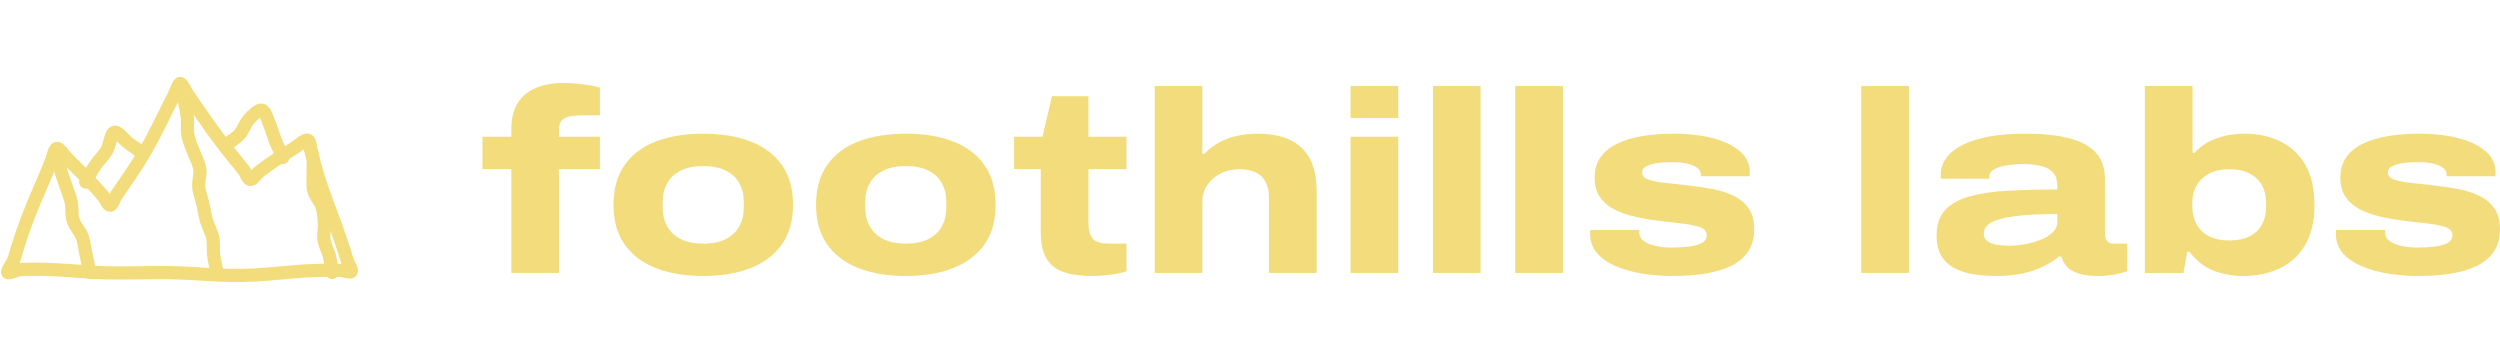
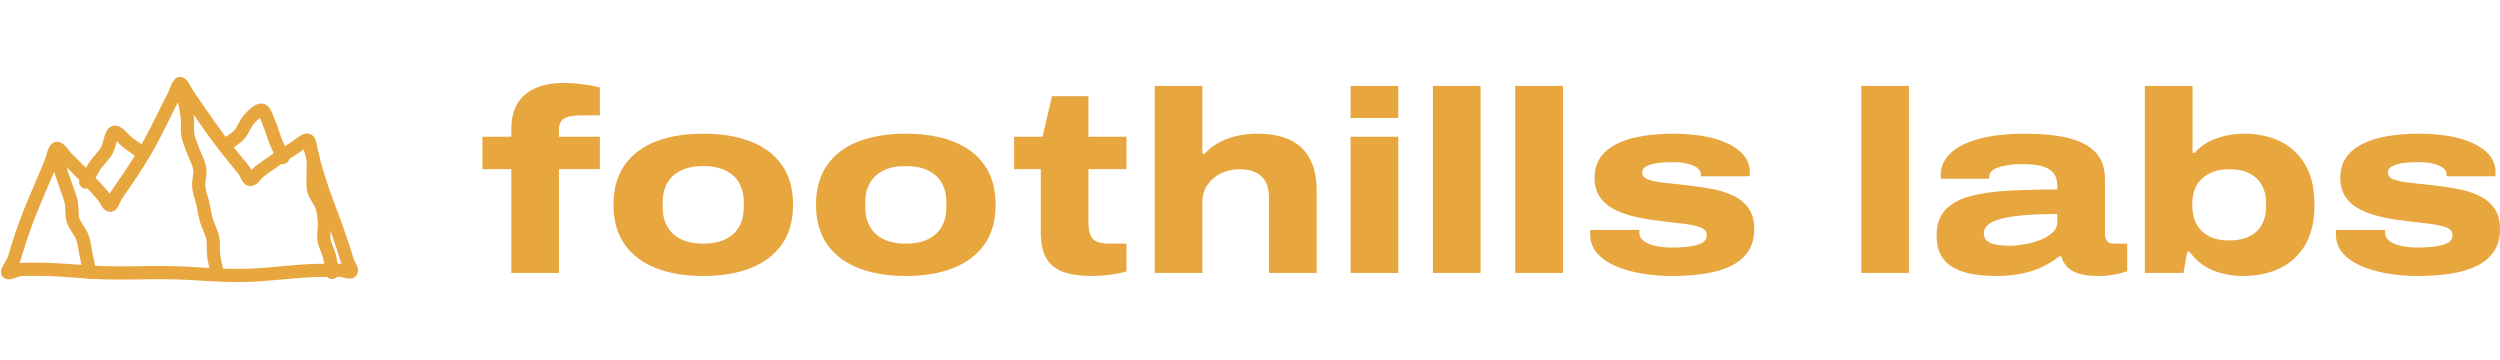
<svg xmlns="http://www.w3.org/2000/svg" viewBox="0 0 445.66 64" width="445.66" height="64" role="img" aria-label="Foothills Labs">
  <g transform="translate(0 0)">
-     <g fill="none" stroke="#F3DC7C" stroke-width="2.35" stroke-linecap="round" stroke-linejoin="round">
+     <g fill="none" stroke="#E7A63E" stroke-width="2.35" stroke-linecap="round" stroke-linejoin="round">
      <path d="M 1.37 48.57 C 1.17 48.3 2.11 47.17 2.4 46.44 C 2.69 45.7 2.87 44.92 3.11 44.17 C 3.35 43.42 3.59 42.66 3.84 41.92 C 4.1 41.17 4.36 40.43 4.64 39.69 C 4.91 38.95 5.19 38.21 5.49 37.48 C 5.78 36.75 6.09 36.02 6.39 35.29 C 6.7 34.57 7.01 33.84 7.32 33.12 C 7.63 32.39 7.94 31.67 8.25 30.94 C 8.55 30.21 8.83 29.5 9.15 28.75 C 9.46 28 9.66 26.55 10.12 26.45 C 10.58 26.35 11.33 27.6 11.9 28.16 C 12.47 28.72 13 29.26 13.55 29.82 C 14.1 30.37 14.65 30.92 15.19 31.48 C 15.73 32.03 16.27 32.59 16.79 33.16 C 17.32 33.74 17.88 34.33 18.35 34.9 C 18.83 35.47 19.25 36.62 19.64 36.6 C 20.04 36.59 20.33 35.43 20.73 34.82 C 21.13 34.21 21.6 33.55 22.04 32.92 C 22.47 32.29 22.91 31.66 23.34 31.02 C 23.76 30.38 24.18 29.74 24.59 29.09 C 25 28.45 25.4 27.79 25.79 27.13 C 26.17 26.47 26.55 25.8 26.91 25.13 C 27.27 24.46 27.63 23.78 27.97 23.09 C 28.32 22.41 28.66 21.72 29 21.04 C 29.34 20.35 29.68 19.66 30.02 18.98 C 30.36 18.29 30.71 17.61 31.06 16.93 C 31.41 16.26 31.72 14.94 32.12 14.92 C 32.52 14.91 33.03 16.21 33.48 16.86 C 33.94 17.51 34.39 18.17 34.84 18.83 C 35.3 19.48 35.74 20.14 36.2 20.8 C 36.65 21.45 37.11 22.11 37.57 22.76 C 38.04 23.4 38.51 24.05 38.99 24.69 C 39.46 25.32 39.95 25.96 40.44 26.59 C 40.94 27.22 41.44 27.84 41.94 28.46 C 42.44 29.08 43 29.73 43.45 30.32 C 43.9 30.91 44.16 31.96 44.63 32 C 45.1 32.04 45.67 31.03 46.29 30.54 C 46.91 30.06 47.64 29.55 48.33 29.07 C 49.02 28.59 49.72 28.12 50.43 27.67 C 51.13 27.21 51.82 26.77 52.56 26.32 C 53.3 25.87 54.36 24.82 54.85 24.98 C 55.35 25.14 55.32 26.53 55.53 27.28 C 55.74 28.02 55.91 28.73 56.12 29.46 C 56.32 30.18 56.53 30.9 56.76 31.62 C 56.98 32.33 57.22 33.05 57.46 33.76 C 57.71 34.47 57.96 35.17 58.22 35.88 C 58.48 36.58 58.75 37.29 59.01 37.99 C 59.27 38.69 59.53 39.4 59.79 40.1 C 60.04 40.81 60.3 41.52 60.54 42.23 C 60.78 42.94 61.02 43.65 61.25 44.36 C 61.48 45.08 61.7 45.84 61.92 46.51 C 62.15 47.19 62.83 48.12 62.62 48.4 C 62.41 48.68 61.36 48.23 60.67 48.19 C 59.98 48.16 59.21 48.16 58.48 48.17 C 57.74 48.17 57.01 48.18 56.28 48.21 C 55.55 48.23 54.81 48.27 54.08 48.32 C 53.35 48.36 52.62 48.43 51.89 48.49 C 51.15 48.55 50.42 48.62 49.69 48.69 C 48.96 48.75 48.23 48.82 47.49 48.88 C 46.76 48.94 46.03 48.99 45.3 49.03 C 44.56 49.06 43.83 49.09 43.1 49.1 C 42.37 49.11 41.64 49.1 40.9 49.09 C 40.17 49.07 39.44 49.04 38.71 49.01 C 37.98 48.98 37.24 48.93 36.51 48.89 C 35.78 48.85 35.05 48.8 34.31 48.76 C 33.58 48.72 32.85 48.68 32.12 48.66 C 31.39 48.63 30.65 48.61 29.92 48.6 C 29.19 48.59 28.46 48.59 27.73 48.59 C 26.99 48.6 26.26 48.61 25.53 48.62 C 24.8 48.63 24.06 48.65 23.33 48.65 C 22.6 48.66 21.87 48.67 21.14 48.66 C 20.4 48.66 19.67 48.65 18.94 48.63 C 18.21 48.61 17.48 48.57 16.74 48.54 C 16.01 48.5 15.28 48.45 14.55 48.4 C 13.81 48.35 13.08 48.29 12.35 48.24 C 11.62 48.19 10.89 48.14 10.15 48.1 C 9.42 48.06 8.69 48.03 7.96 48.01 C 7.23 48 6.49 47.99 5.76 48 C 5.03 48.01 4.3 47.98 3.56 48.07 C 2.83 48.17 1.56 48.84 1.37 48.57 Z" />
      <path d="M 10.15 26.61 C 10.24 27.14 10.43 28.77 10.68 29.83 C 10.93 30.88 11.33 31.89 11.67 32.93 C 12 33.96 12.47 34.95 12.69 36.01 C 12.92 37.07 12.71 38.25 13.04 39.28 C 13.36 40.32 14.26 41.19 14.65 42.21 C 15.03 43.23 15.11 44.33 15.34 45.39 C 15.56 46.45 15.9 48.04 16.01 48.57" />
      <path d="M 32.12 14.89 C 32.24 15.4 32.65 16.91 32.86 17.93 C 33.07 18.94 33.29 19.96 33.4 21 C 33.5 22.04 33.31 23.13 33.51 24.16 C 33.69 25.18 34.18 26.14 34.53 27.13 C 34.89 28.12 35.47 29.07 35.61 30.1 C 35.76 31.13 35.34 32.28 35.43 33.32 C 35.52 34.36 35.94 35.34 36.17 36.35 C 36.4 37.37 36.54 38.4 36.83 39.4 C 37.12 40.4 37.71 41.35 37.92 42.37 C 38.13 43.39 37.96 44.48 38.09 45.51 C 38.22 46.55 38.6 48.06 38.71 48.57" />
      <path d="M 54.81 25.14 C 54.97 25.62 55.6 27.02 55.77 27.99 C 55.94 28.97 55.79 30.01 55.82 31.02 C 55.85 32.02 55.69 33.06 55.95 34.02 C 56.2 34.99 57.06 35.84 57.38 36.79 C 57.69 37.74 57.76 38.74 57.83 39.73 C 57.89 40.73 57.61 41.8 57.76 42.78 C 57.91 43.76 58.48 44.67 58.72 45.63 C 58.96 46.6 59.13 48.08 59.21 48.57" />
      <path d="M 15.28 32.46 C 15.56 31.97 16.32 30.46 16.95 29.51 C 17.58 28.57 18.47 27.8 19.04 26.81 C 19.61 25.82 19.73 23.79 20.38 23.58 C 21.03 23.37 22.08 24.92 22.94 25.54 C 23.8 26.17 25.1 27.04 25.53 27.34" />
      <path d="M 40.17 25.87 C 40.59 25.56 41.98 24.75 42.67 23.98 C 43.37 23.22 43.7 22.01 44.37 21.28 C 45.03 20.56 46.07 19.49 46.69 19.64 C 47.3 19.79 47.65 21.26 48.06 22.18 C 48.46 23.1 48.74 24.19 49.13 25.17 C 49.52 26.15 50.21 27.59 50.42 28.07" />
    </g>
  </g>
-   <g fill="#F3DC7C" transform="translate(85.51 48.65)">
+   <g fill="#E7A63E" transform="translate(85.51 48.65)">
    <path d="M5.64 0V-18.5H0.49V-24.27H5.64V-25.58Q5.64 -28.43 6.77 -30.26Q7.91 -32.09 10.01 -32.97Q12.11 -33.86 14.93 -33.86Q15.92 -33.86 17.1 -33.76Q18.28 -33.65 19.41 -33.48Q20.54 -33.3 21.43 -33.05V-28.09H18.4Q15.98 -28.09 15.06 -27.53Q14.13 -26.97 14.13 -25.57V-24.27H21.43V-18.5H14.13V0Z M39.85 0.55Q35.01 0.55 31.41 -0.86Q27.81 -2.28 25.83 -5.09Q23.85 -7.91 23.85 -12.14Q23.85 -16.4 25.83 -19.22Q27.81 -22.04 31.41 -23.43Q35.01 -24.82 39.85 -24.82Q44.7 -24.82 48.3 -23.43Q51.89 -22.04 53.88 -19.22Q55.86 -16.4 55.86 -12.14Q55.86 -7.91 53.88 -5.09Q51.89 -2.28 48.3 -0.86Q44.7 0.55 39.85 0.55ZM39.85 -5.22Q42.25 -5.22 43.87 -6.03Q45.48 -6.85 46.28 -8.3Q47.08 -9.76 47.08 -11.68V-12.6Q47.08 -14.55 46.28 -15.99Q45.48 -17.44 43.87 -18.24Q42.25 -19.05 39.85 -19.05Q37.45 -19.05 35.84 -18.24Q34.23 -17.44 33.43 -15.99Q32.62 -14.55 32.62 -12.6V-11.68Q32.62 -9.76 33.43 -8.3Q34.23 -6.85 35.84 -6.03Q37.45 -5.22 39.85 -5.22Z M75.96 0.55Q71.12 0.55 67.52 -0.86Q63.92 -2.28 61.94 -5.09Q59.96 -7.91 59.96 -12.14Q59.96 -16.4 61.94 -19.22Q63.92 -22.04 67.52 -23.43Q71.12 -24.82 75.96 -24.82Q80.81 -24.82 84.41 -23.43Q88 -22.04 89.99 -19.22Q91.97 -16.4 91.97 -12.14Q91.97 -7.91 89.99 -5.09Q88 -2.28 84.41 -0.86Q80.81 0.55 75.96 0.55ZM75.96 -5.22Q78.36 -5.22 79.98 -6.03Q81.59 -6.85 82.39 -8.3Q83.19 -9.76 83.19 -11.68V-12.6Q83.19 -14.55 82.39 -15.99Q81.59 -17.44 79.98 -18.24Q78.36 -19.05 75.96 -19.05Q73.56 -19.05 71.95 -18.24Q70.34 -17.44 69.54 -15.99Q68.73 -14.55 68.73 -12.6V-11.68Q68.73 -9.76 69.54 -8.3Q70.34 -6.85 71.95 -6.03Q73.56 -5.22 75.96 -5.22Z M109.24 0.55Q106.22 0.55 104.17 -0.13Q102.11 -0.82 101.07 -2.52Q100.02 -4.22 100.02 -7.26V-18.5H95.27V-24.27H100.33L102.02 -31.5H108.52V-24.27H115.3V-18.5H108.52V-8.82Q108.52 -7.07 109.25 -6.14Q109.98 -5.22 112.27 -5.22H115.3V-0.28Q114.65 -0.05 113.53 0.15Q112.4 0.34 111.24 0.45Q110.07 0.55 109.24 0.55Z M120.34 0V-33.33H128.83V-21.21H129.18Q130.44 -22.55 131.98 -23.34Q133.51 -24.13 135.21 -24.47Q136.91 -24.82 138.59 -24.82Q142.12 -24.82 144.47 -23.7Q146.82 -22.58 148.01 -20.32Q149.2 -18.05 149.2 -14.65V0H140.7V-13.47Q140.7 -14.71 140.35 -15.66Q140 -16.62 139.34 -17.24Q138.67 -17.86 137.69 -18.17Q136.71 -18.48 135.43 -18.48Q133.61 -18.48 132.11 -17.74Q130.62 -17 129.73 -15.69Q128.83 -14.38 128.83 -12.66V0Z M155.25 -27.62V-33.33H163.75V-27.62ZM155.25 0V-24.27H163.75V0Z M169.93 0V-33.33H178.42V0Z M184.6 0V-33.33H193.1V0Z M212.53 0.55Q209.81 0.55 207.21 0.12Q204.61 -0.32 202.53 -1.21Q200.44 -2.09 199.19 -3.52Q197.95 -4.95 197.95 -6.96Q197.95 -7.14 197.96 -7.31Q197.97 -7.48 198.02 -7.66H206.75Q206.73 -7.54 206.72 -7.42Q206.71 -7.29 206.71 -7.2Q206.73 -6.25 207.55 -5.66Q208.36 -5.07 209.69 -4.8Q211.01 -4.52 212.55 -4.52Q213.87 -4.52 215.32 -4.67Q216.76 -4.81 217.75 -5.27Q218.74 -5.74 218.74 -6.74Q218.74 -7.76 217.43 -8.19Q216.13 -8.62 213.92 -8.85Q211.72 -9.09 208.98 -9.45Q206.92 -9.75 205.08 -10.24Q203.25 -10.74 201.82 -11.57Q200.39 -12.4 199.57 -13.71Q198.75 -15.03 198.75 -16.94Q198.75 -19.15 199.83 -20.65Q200.91 -22.15 202.84 -23.07Q204.77 -23.99 207.35 -24.41Q209.93 -24.82 212.92 -24.82Q215.54 -24.82 217.96 -24.42Q220.38 -24.02 222.28 -23.17Q224.19 -22.32 225.31 -21.01Q226.42 -19.7 226.42 -17.89Q226.42 -17.73 226.42 -17.55Q226.42 -17.36 226.38 -17.23H217.69V-17.51Q217.69 -18.3 216.98 -18.78Q216.26 -19.27 215.16 -19.51Q214.06 -19.74 212.83 -19.74Q212.35 -19.74 211.42 -19.71Q210.49 -19.68 209.52 -19.51Q208.56 -19.34 207.89 -18.96Q207.22 -18.59 207.22 -17.89Q207.22 -17.02 208.36 -16.63Q209.49 -16.24 211.34 -16.05Q213.19 -15.86 215.36 -15.61Q217.58 -15.36 219.71 -14.96Q221.84 -14.56 223.53 -13.74Q225.22 -12.92 226.21 -11.5Q227.21 -10.08 227.21 -7.8Q227.21 -5.42 226.11 -3.8Q225.02 -2.19 223.04 -1.23Q221.07 -0.28 218.38 0.14Q215.7 0.55 212.53 0.55Z M246.29 0V-33.33H254.78V0Z M270.39 0.55Q268.13 0.55 266.18 0.22Q264.23 -0.11 262.77 -0.92Q261.32 -1.72 260.51 -3.12Q259.71 -4.51 259.71 -6.65Q259.71 -9.57 261.28 -11.24Q262.85 -12.91 265.74 -13.68Q268.64 -14.46 272.57 -14.66Q276.5 -14.87 281.23 -14.87V-15.61Q281.23 -17 280.53 -17.83Q279.84 -18.67 278.47 -19.03Q277.11 -19.4 275.06 -19.4Q273.59 -19.4 272.23 -19.18Q270.86 -18.97 269.99 -18.48Q269.11 -17.99 269.11 -17.14V-16.79H260.52Q260.47 -16.97 260.46 -17.12Q260.45 -17.26 260.45 -17.47Q260.45 -19.63 262.15 -21.29Q263.85 -22.95 267.21 -23.88Q270.57 -24.82 275.52 -24.82Q280.09 -24.82 283.27 -24.02Q286.44 -23.23 288.08 -21.46Q289.73 -19.69 289.73 -16.71V-7.01Q289.73 -6.21 290.08 -5.72Q290.44 -5.22 291.24 -5.22H293.69V-0.3Q293.03 -0.05 291.61 0.25Q290.19 0.55 288.57 0.55Q286.29 0.55 284.93 0.08Q283.56 -0.39 282.89 -1.18Q282.22 -1.98 281.94 -2.94H281.57Q280.26 -1.87 278.55 -1.07Q276.85 -0.27 274.8 0.14Q272.76 0.55 270.39 0.55ZM272.78 -4.84Q273.82 -4.84 275.24 -5.08Q276.66 -5.31 278.04 -5.82Q279.42 -6.33 280.32 -7.14Q281.23 -7.94 281.23 -9.11V-10.5Q276.7 -10.5 273.8 -10.13Q270.89 -9.76 269.51 -9.01Q268.13 -8.26 268.13 -7.04Q268.13 -6.1 268.81 -5.63Q269.49 -5.16 270.57 -5Q271.64 -4.84 272.78 -4.84Z M314.34 0.55Q311.54 0.55 309.07 -0.41Q306.59 -1.38 304.79 -3.79H304.4L303.72 0H296.84V-33.33H305.34V-21.41H305.71Q306.75 -22.61 308.2 -23.36Q309.65 -24.12 311.3 -24.47Q312.94 -24.82 314.53 -24.82Q318.14 -24.82 320.97 -23.45Q323.8 -22.08 325.44 -19.28Q327.08 -16.47 327.08 -12.12Q327.08 -7.82 325.43 -5Q323.77 -2.18 320.9 -0.82Q318.03 0.55 314.34 0.55ZM311.88 -5.78Q314.05 -5.78 315.51 -6.53Q316.98 -7.27 317.71 -8.62Q318.45 -9.97 318.45 -11.75V-12.52Q318.45 -14.3 317.71 -15.62Q316.98 -16.95 315.53 -17.72Q314.09 -18.48 311.92 -18.48Q310.27 -18.48 309.04 -18.03Q307.8 -17.57 306.96 -16.76Q306.12 -15.95 305.71 -14.81Q305.29 -13.68 305.29 -12.28V-11.96Q305.29 -10.14 306.02 -8.74Q306.76 -7.34 308.23 -6.56Q309.71 -5.78 311.88 -5.78Z M345.47 0.55Q342.75 0.55 340.15 0.12Q337.55 -0.32 335.47 -1.21Q333.38 -2.09 332.13 -3.52Q330.89 -4.95 330.89 -6.96Q330.89 -7.14 330.9 -7.31Q330.91 -7.48 330.96 -7.66H339.69Q339.67 -7.54 339.66 -7.42Q339.65 -7.29 339.65 -7.2Q339.67 -6.25 340.49 -5.66Q341.3 -5.07 342.63 -4.8Q343.95 -4.52 345.49 -4.52Q346.81 -4.52 348.26 -4.67Q349.7 -4.81 350.69 -5.27Q351.68 -5.74 351.68 -6.74Q351.68 -7.76 350.37 -8.19Q349.07 -8.62 346.86 -8.85Q344.66 -9.09 341.92 -9.45Q339.86 -9.75 338.02 -10.24Q336.19 -10.74 334.76 -11.57Q333.33 -12.4 332.51 -13.71Q331.69 -15.03 331.69 -16.94Q331.69 -19.15 332.77 -20.65Q333.85 -22.15 335.78 -23.07Q337.71 -23.99 340.29 -24.41Q342.87 -24.82 345.86 -24.82Q348.48 -24.82 350.9 -24.42Q353.32 -24.02 355.22 -23.17Q357.13 -22.32 358.25 -21.01Q359.36 -19.7 359.36 -17.89Q359.36 -17.73 359.36 -17.55Q359.36 -17.36 359.32 -17.23H350.63V-17.51Q350.63 -18.3 349.92 -18.78Q349.2 -19.27 348.1 -19.51Q347 -19.74 345.77 -19.74Q345.29 -19.74 344.36 -19.71Q343.43 -19.68 342.46 -19.51Q341.5 -19.34 340.83 -18.96Q340.16 -18.59 340.16 -17.89Q340.16 -17.02 341.3 -16.63Q342.43 -16.24 344.28 -16.05Q346.13 -15.86 348.3 -15.61Q350.52 -15.36 352.65 -14.96Q354.78 -14.56 356.47 -13.74Q358.16 -12.92 359.15 -11.5Q360.15 -10.08 360.15 -7.8Q360.15 -5.42 359.05 -3.8Q357.96 -2.19 355.98 -1.23Q354.01 -0.28 351.32 0.14Q348.64 0.55 345.47 0.55Z" />
  </g>
</svg>
